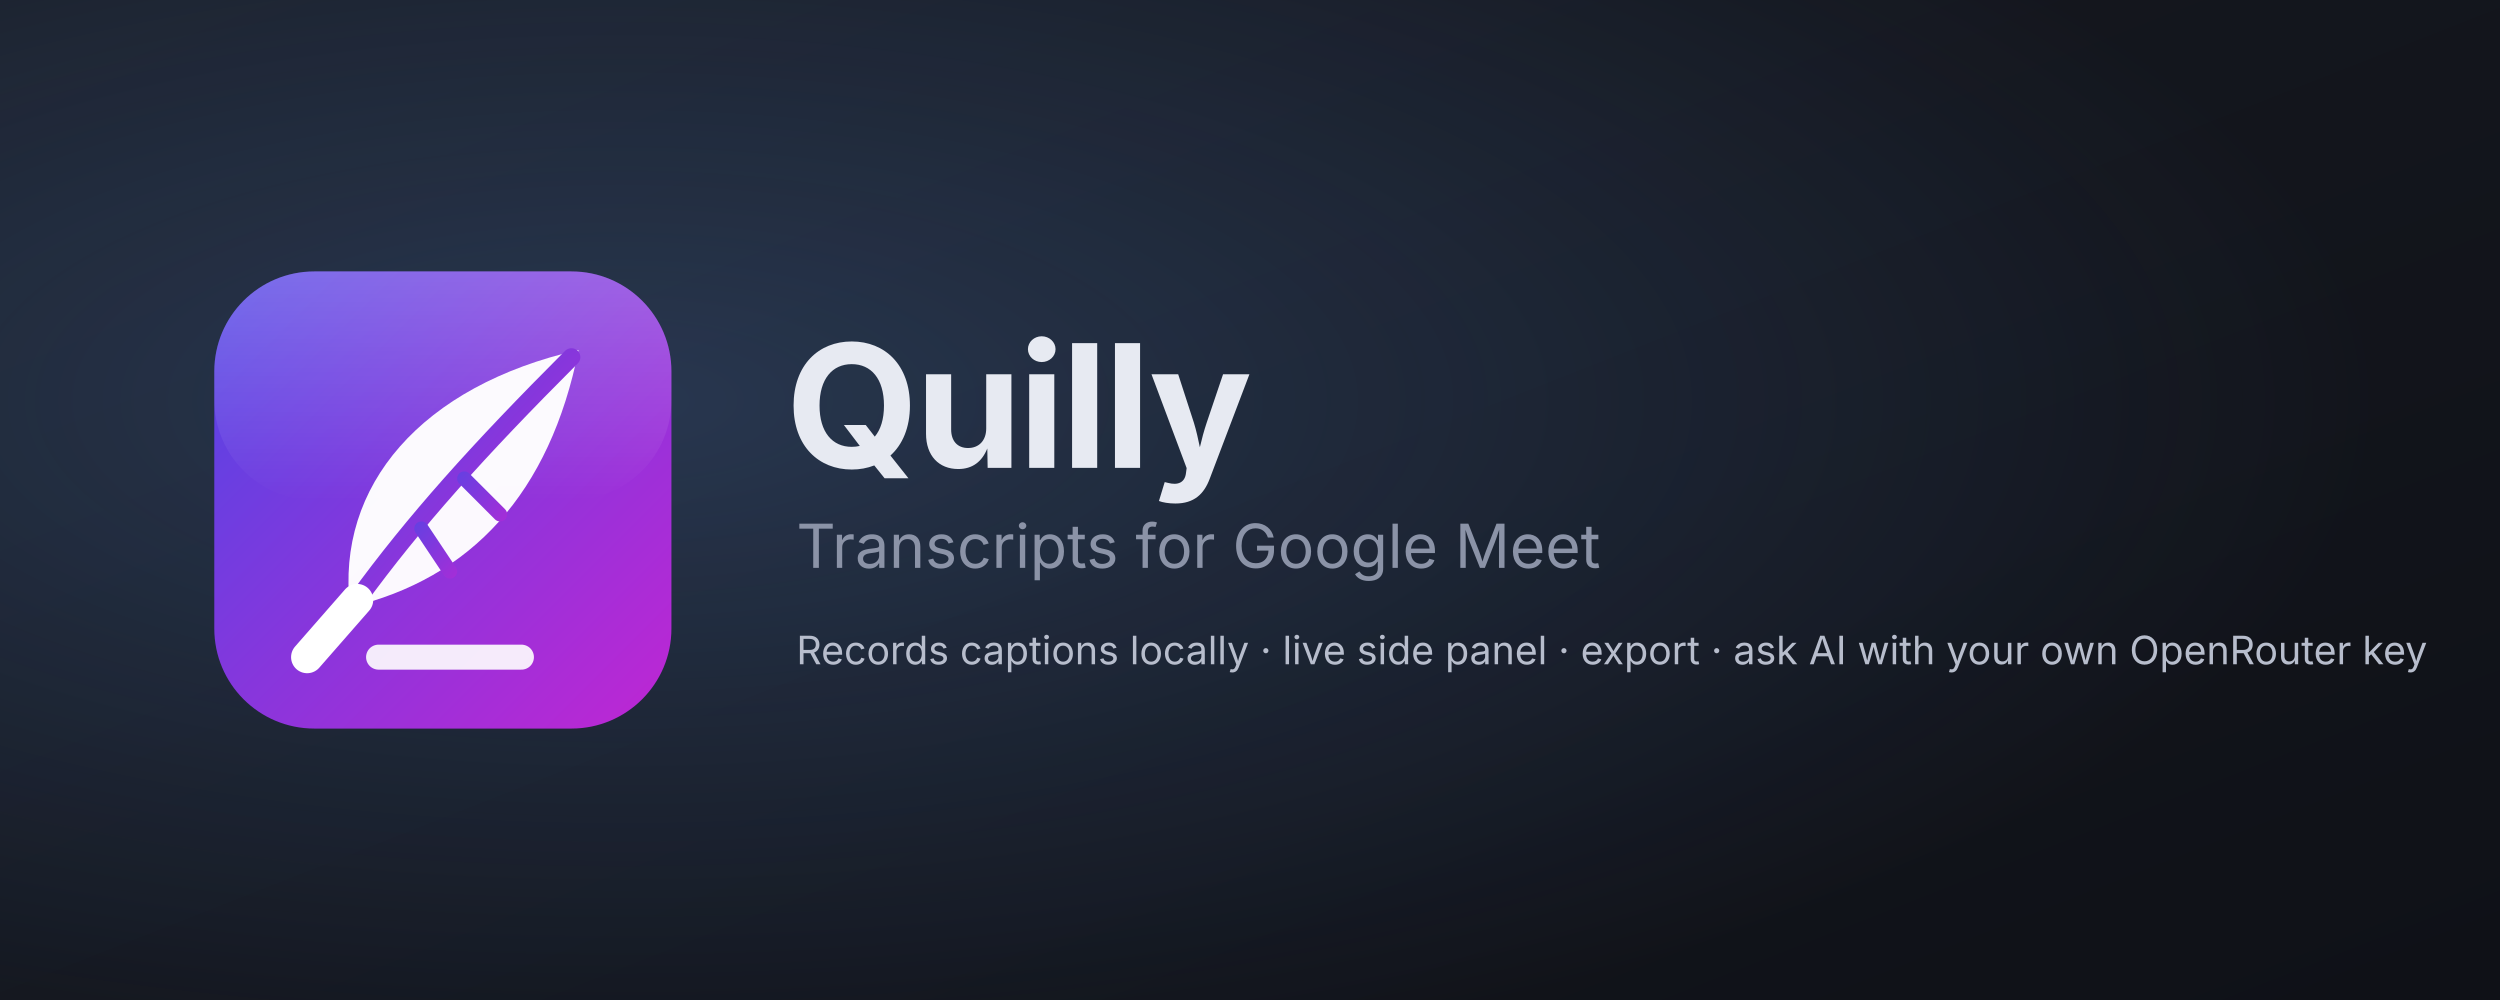
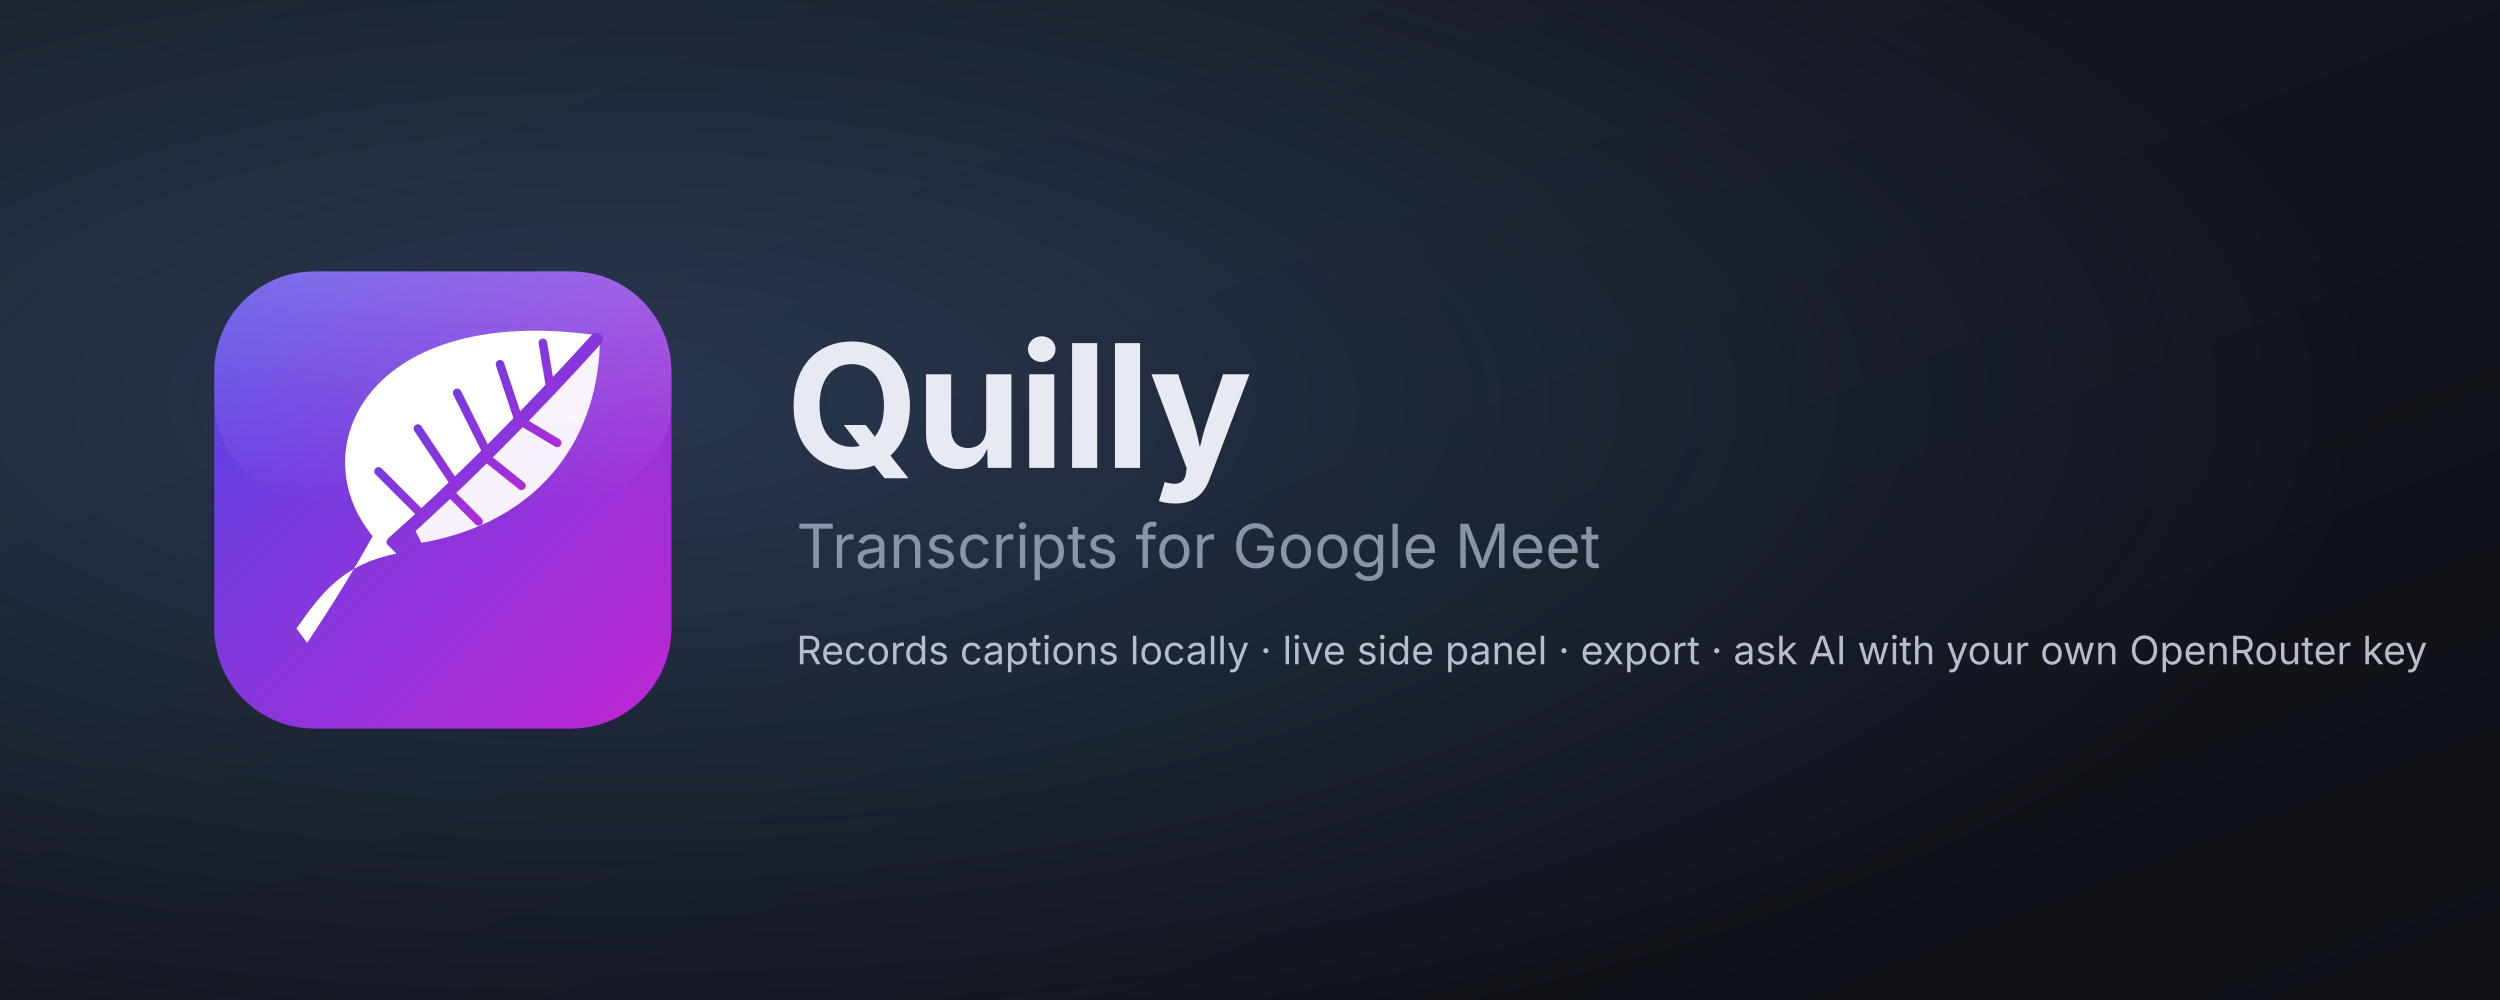
<svg xmlns="http://www.w3.org/2000/svg" width="1400" height="560" viewBox="0 0 1400 560">
  <defs>
    <linearGradient id="bg" x1="0" y1="0" x2="1" y2="1">
      <stop offset="0" stop-color="#171a22" />
      <stop offset="1" stop-color="#0f1117" />
    </linearGradient>
    <linearGradient id="tile" x1="0" y1="0" x2="1" y2="1">
      <stop offset="0" stop-color="#4f46e5" />
      <stop offset="1" stop-color="#c026d3" />
    </linearGradient>
    <linearGradient id="sheen" x1="0" y1="0" x2="0" y2="1">
      <stop offset="0" stop-color="#fff" stop-opacity=".22" />
      <stop offset="1" stop-color="#fff" stop-opacity="0" />
    </linearGradient>
    <radialGradient id="glow" cx=".25" cy=".4" r=".7">
      <stop offset="0" stop-color="#6ea8fe" stop-opacity=".22" />
      <stop offset="1" stop-color="#6ea8fe" stop-opacity="0" />
    </radialGradient>
  </defs>
  <rect width="1400" height="560" fill="url(#bg)" />
  <rect width="1400" height="560" fill="url(#glow)" />
  <g transform="translate(120 152)">
    <rect width="256" height="256" rx="56" fill="url(#tile)" />
    <rect width="256" height="128" rx="56" fill="url(#sheen)" />
    <g transform="scale(2)">
-       <path d="M38 94 C 34 60, 58 32, 102 22 C 94 62, 72 86, 38 94 Z" fill="#fff" opacity=".97" />
-       <path d="M40 92 C 56 70, 74 50, 100 24" fill="none" stroke="url(#tile)" stroke-width="5" stroke-linecap="round" />
-       <path d="M58 72 L 66 84 M70 58 L 80 68" fill="none" stroke="url(#tile)" stroke-width="4" stroke-linecap="round" />
-       <path d="M40 92 L 26 108" fill="none" stroke="#fff" stroke-width="9" stroke-linecap="round" />
-       <path d="M46 108 H 86" fill="none" stroke="#fff" stroke-width="7" stroke-linecap="round" opacity=".9" />
+       <path d="M48 78 C 22 54, 40 8, 108 18 C 86 38, 66 60, 48 78 Z" fill="#fff" />
+       <path d="M56 72 C 72 58, 90 40, 108 18 C 108 46, 92 70, 58 76 Z" fill="#fff" opacity=".93" />
+       <path d="M50 76 C 68 60, 88 40, 107 19" fill="none" stroke="url(#tile)" stroke-width="3.6" stroke-linecap="round" />
+       <path d="M58 68 L 46 56 M67 59 L 57 44 M76 50 L 68 34 M85 41 L 80 26 M94 32 L 92 20 M66 62 L 74 70 M76 52 L 86 60 M86 42 L 96 48" fill="none" stroke="url(#tile)" stroke-width="2.4" stroke-linecap="round" />
+       <path d="M45 73 C 40 82, 34 92, 26 104 L 23 100 C 30 90, 36 82, 51 79 Z" fill="#fff" />
    </g>
  </g>
  <text x="440" y="262" font-family="-apple-system, 'SF Pro Display', 'Helvetica Neue', Inter, Arial, sans-serif" font-size="96" font-weight="700" fill="#e7eaf2" letter-spacing="-2">Quilly</text>
  <text x="446" y="318" font-family="-apple-system, 'SF Pro Text', 'Helvetica Neue', Inter, Arial, sans-serif" font-size="34" fill="#8b93a7">Transcripts for Google Meet</text>
  <text x="446" y="372" font-family="-apple-system, 'SF Pro Text', 'Helvetica Neue', Inter, Arial, sans-serif" font-size="22" fill="#b7bdcc">Records captions locally · live side panel · export · ask AI with your own OpenRouter key</text>
</svg>
